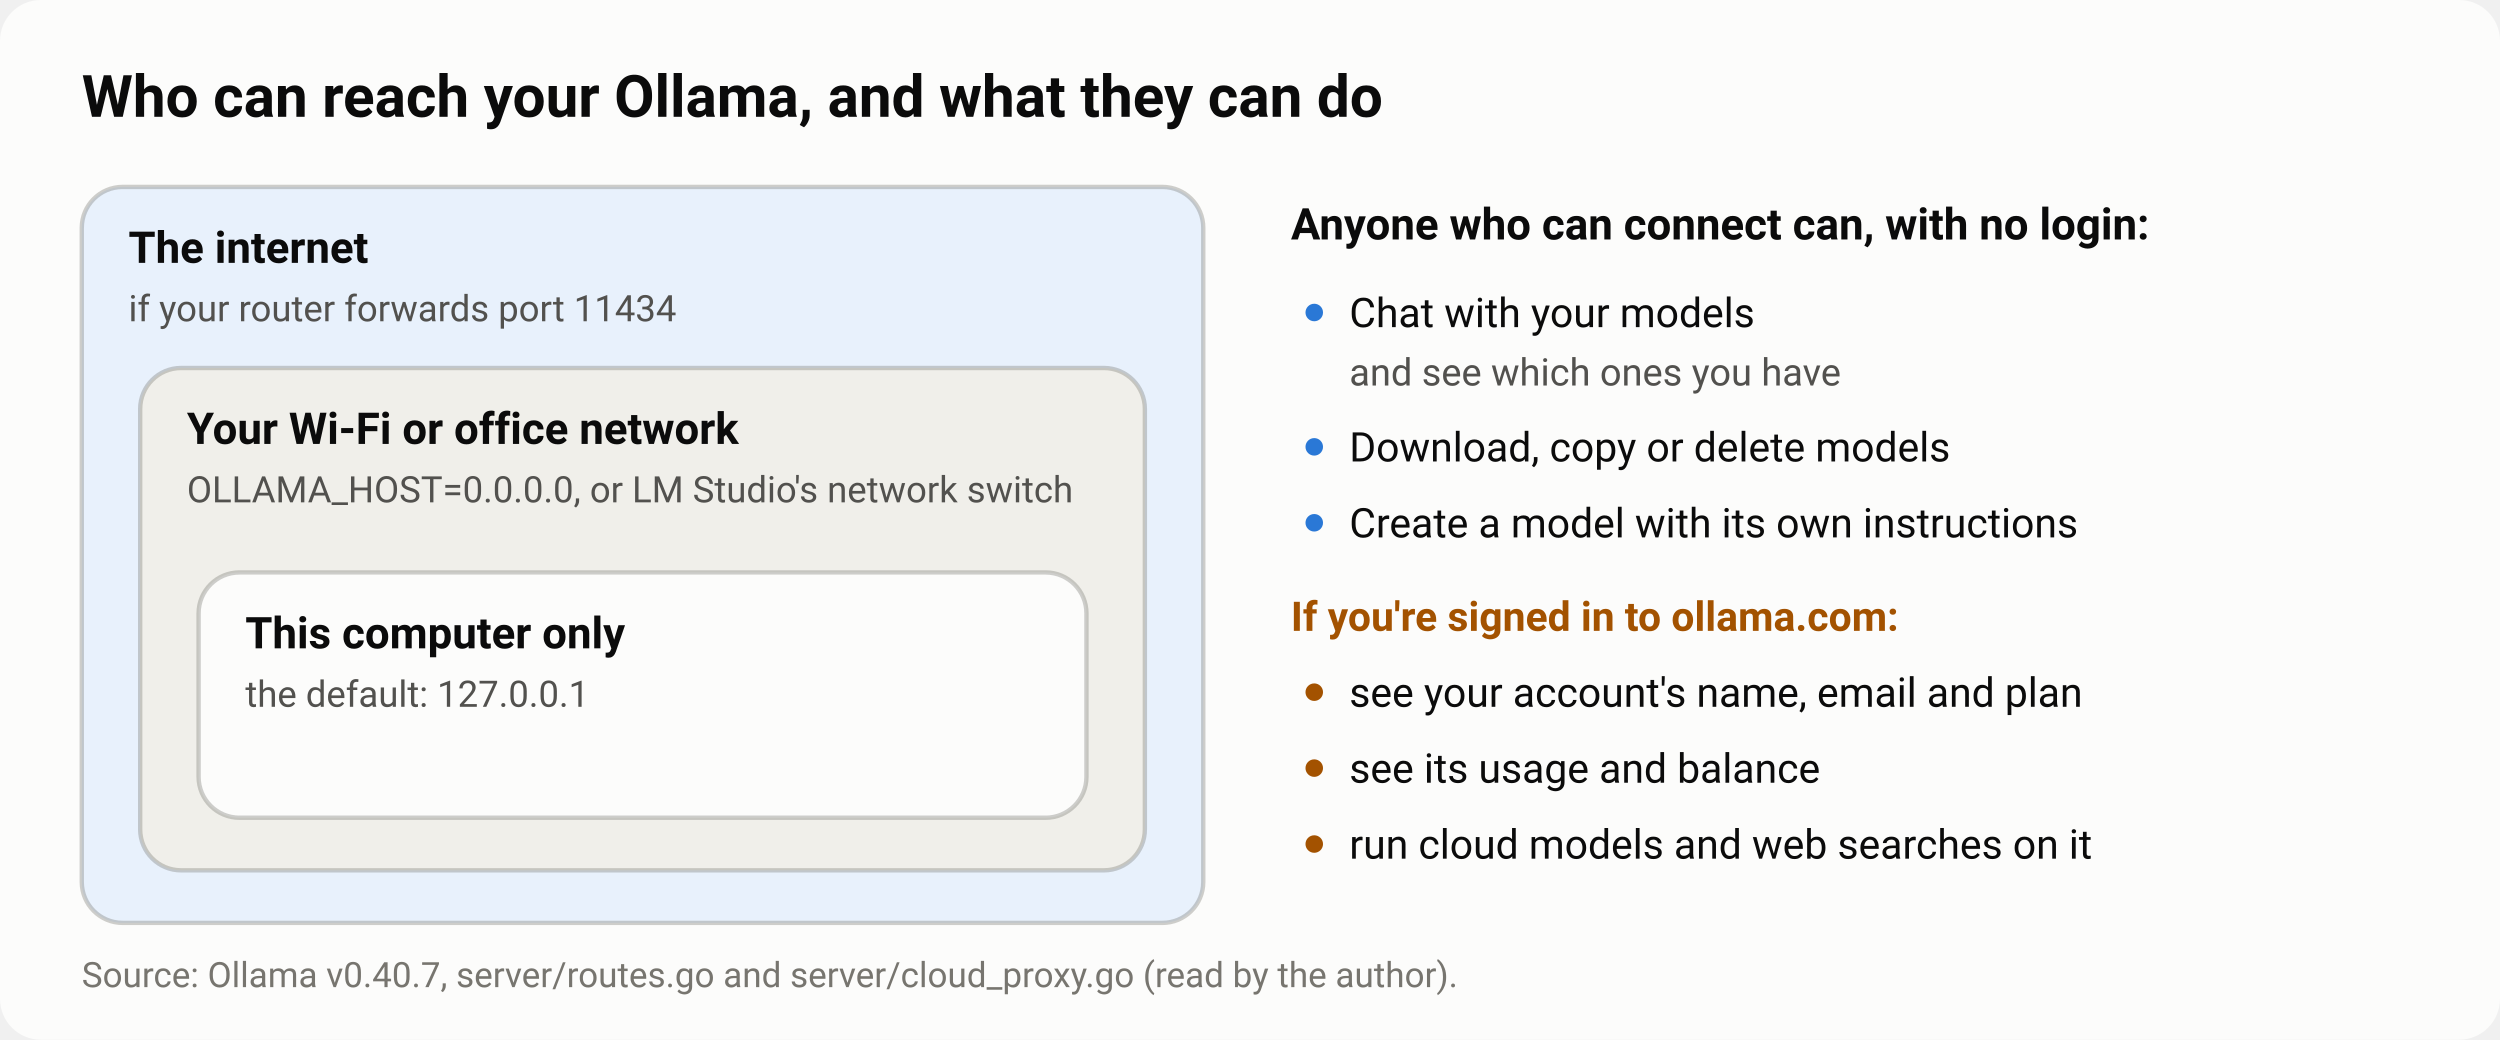
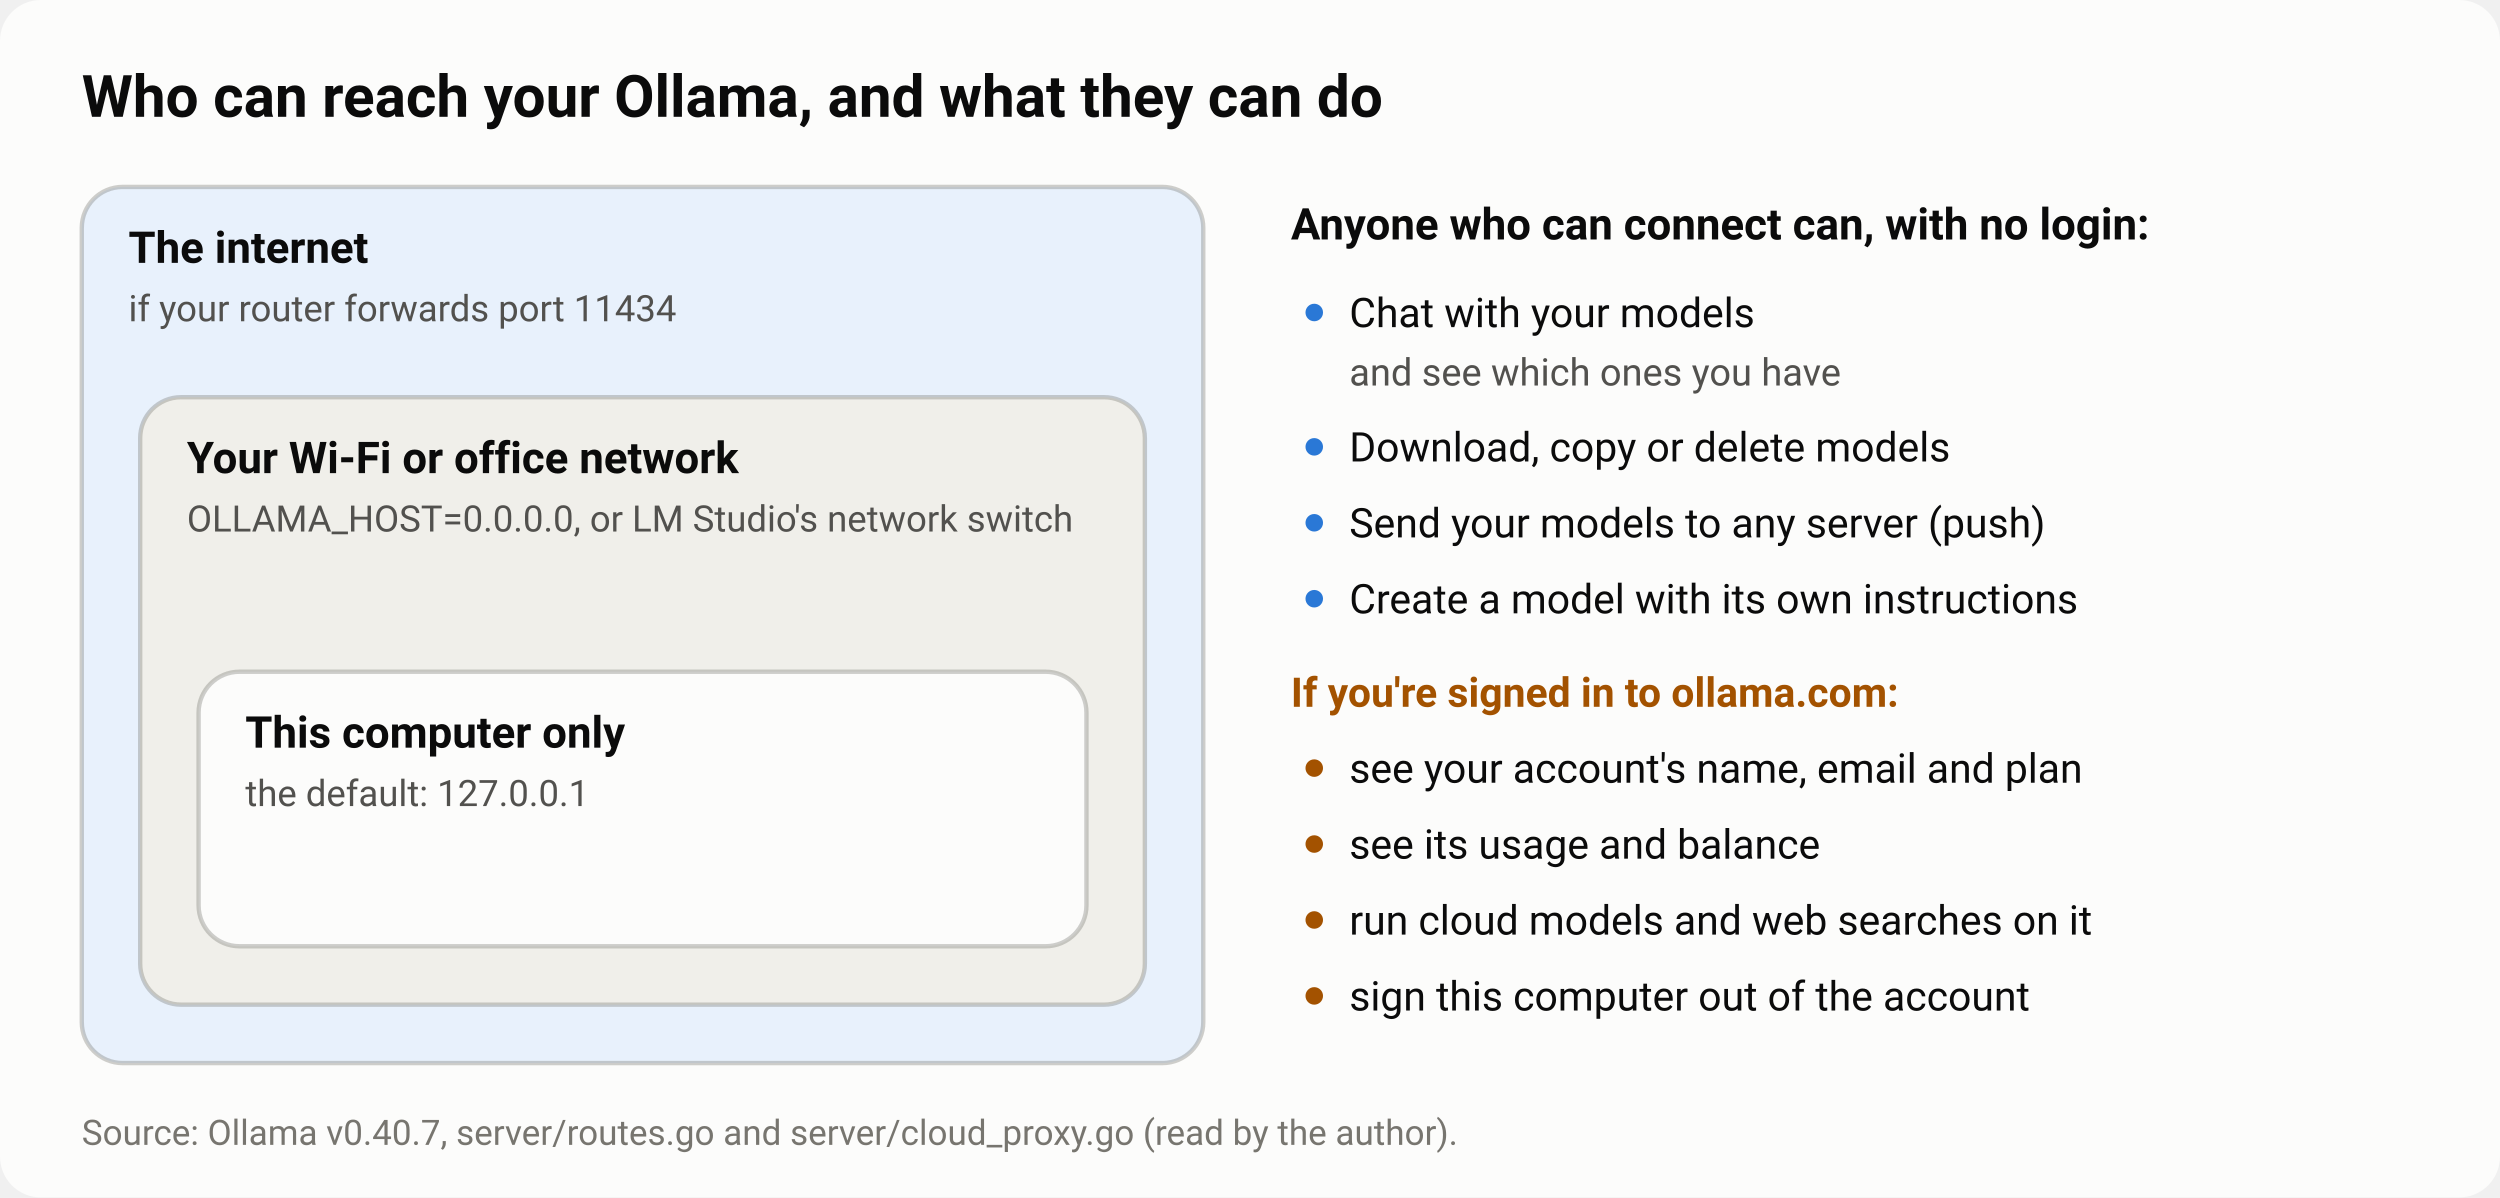
- <svg xmlns="http://www.w3.org/2000/svg" viewBox="0 0 856 356" width="856" height="356" role="img" aria-labelledby="t d">
+ <svg xmlns="http://www.w3.org/2000/svg" viewBox="0 0 856 410" width="856" height="410" role="img" aria-labelledby="t d">
  <style>
  .bg{fill:#fcfcfb} .card{fill:#f0efea} .ink{fill:#0b0b0b} .ink2{fill:#52514e} .mut{fill:#77756f}
  .acc{fill:#2a78d6} .accw{fill:#e8f1fc} .soft{fill:#86b6ef} .none{fill:#d6d4cc}
  .warn{fill:#a35200} .warnw{fill:#fdf1e3} .white{fill:#ffffff}
  .ln{stroke:#77756f;fill:none} .accl{stroke:#2a78d6;fill:none} .warnl{stroke:#a35200;fill:none} .rule{stroke:#e1e0d9}
  text{font-family:system-ui,-apple-system,"Segoe UI",Roboto,sans-serif}
  .mono{font-family:ui-monospace,Consolas,Menlo,monospace}
  @media (prefers-color-scheme: dark){
    .bg{fill:#1a1a19} .card{fill:#232321} .ink{fill:#f0efec} .ink2{fill:#c3c2b7} .mut{fill:#9a988f}
    .acc{fill:#3987e5} .accw{fill:#142338} .soft{fill:#184f95} .none{fill:#3a3936}
    .warn{fill:#ec9a5a} .warnw{fill:#2d1d0f}
    .ln{stroke:#9a988f} .accl{stroke:#6da7ec} .warnl{stroke:#ec9a5a} .rule{stroke:#2c2c2a}
  }
</style>
-   <rect class="bg" width="856" height="356" rx="14" />
+   <rect class="bg" width="856" height="410" rx="14" />
  <text x="28" y="40" class="ink" font-size="20" font-weight="700" text-anchor="start">Who can reach your Ollama, and what they can do</text>
-   <rect x="28" y="64" width="384" height="252" rx="14" class="accw" stroke-width="1.5" style="stroke:#77756f;stroke-opacity:.35" />
+   <rect x="28" y="64" width="384" height="300" rx="14" class="accw" stroke-width="1.5" style="stroke:#77756f;stroke-opacity:.35" />
  <text x="44" y="90" class="ink" font-size="15" font-weight="700" text-anchor="start">The internet</text>
  <text x="44" y="110" class="ink2" font-size="12.5" font-weight="400" text-anchor="start">if your router forwards port 11434</text>
-   <rect x="48" y="126" width="344" height="172" rx="14" class="card" stroke-width="1.5" style="stroke:#77756f;stroke-opacity:.35" />
-   <text x="64" y="152" class="ink" font-size="15" font-weight="700" text-anchor="start">Your Wi-Fi or office network</text>
-   <text x="64" y="172" class="ink2" font-size="12.5" font-weight="400" text-anchor="start">OLLAMA_HOST=0.0.0.0, or LM Studio's network switch</text>
-   <rect x="68" y="196" width="304" height="84" rx="14" class="bg" stroke-width="1.5" style="stroke:#77756f;stroke-opacity:.35" />
-   <text x="84" y="222" class="ink" font-size="15" font-weight="700" text-anchor="start">This computer only</text>
-   <text x="84" y="242" class="ink2" font-size="12.5" font-weight="400" text-anchor="start">the default: 127.0.0.1</text>
+   <rect x="48" y="136" width="344" height="208" rx="14" class="card" stroke-width="1.5" style="stroke:#77756f;stroke-opacity:.35" />
+   <text x="64" y="162" class="ink" font-size="15" font-weight="700" text-anchor="start">Your Wi-Fi or office network</text>
+   <text x="64" y="182" class="ink2" font-size="12.5" font-weight="400" text-anchor="start">OLLAMA_HOST=0.0.0.0, or LM Studio's network switch</text>
+   <rect x="68" y="230" width="304" height="94" rx="14" class="bg" stroke-width="1.5" style="stroke:#77756f;stroke-opacity:.35" />
+   <text x="84" y="256" class="ink" font-size="15" font-weight="700" text-anchor="start">This computer only</text>
+   <text x="84" y="276" class="ink2" font-size="12.5" font-weight="400" text-anchor="start">the default: 127.0.0.1</text>
  <text x="442" y="82" class="ink" font-size="15" font-weight="700" text-anchor="start">Anyone who can connect can, with no login:</text>
  <circle cx="450" cy="107" r="3" class="acc" />
  <text x="462" y="112" class="ink" font-size="14" font-weight="400" text-anchor="start">Chat with your models</text>
  <text x="462" y="132" class="ink2" font-size="13" font-weight="400" text-anchor="start">and see which ones you have</text>
  <circle cx="450" cy="153" r="3" class="acc" />
  <text x="462" y="158" class="ink" font-size="14" font-weight="400" text-anchor="start">Download, copy or delete models</text>
  <circle cx="450" cy="179" r="3" class="acc" />
-   <text x="462" y="184" class="ink" font-size="14" font-weight="400" text-anchor="start">Create a model with its own instructions</text>
-   <text x="442" y="216" class="warn" font-size="14" font-weight="700" text-anchor="start">If you're signed in to ollama.com:</text>
-   <circle cx="450" cy="237" r="3" class="warn" />
-   <text x="462" y="242" class="ink" font-size="14" font-weight="400" text-anchor="start">see your account's name, email and plan</text>
+   <text x="462" y="184" class="ink" font-size="14" font-weight="400" text-anchor="start">Send your models to any server (push)</text>
+   <circle cx="450" cy="205" r="3" class="acc" />
+   <text x="462" y="210" class="ink" font-size="14" font-weight="400" text-anchor="start">Create a model with its own instructions</text>
+   <text x="442" y="242" class="warn" font-size="14" font-weight="700" text-anchor="start">If you're signed in to ollama.com:</text>
  <circle cx="450" cy="263" r="3" class="warn" />
-   <text x="462" y="268" class="ink" font-size="14" font-weight="400" text-anchor="start">see its usage and balance</text>
+   <text x="462" y="268" class="ink" font-size="14" font-weight="400" text-anchor="start">see your account's name, email and plan</text>
  <circle cx="450" cy="289" r="3" class="warn" />
-   <text x="462" y="294" class="ink" font-size="14" font-weight="400" text-anchor="start">run cloud models and web searches on it</text>
-   <text x="28" y="338" class="mut" font-size="12" font-weight="400" text-anchor="start">Source: Ollama v0.40.7, server/routes.go and server/cloud_proxy.go (read by the author).</text>
+   <text x="462" y="294" class="ink" font-size="14" font-weight="400" text-anchor="start">see its usage and balance</text>
+   <circle cx="450" cy="315" r="3" class="warn" />
+   <text x="462" y="320" class="ink" font-size="14" font-weight="400" text-anchor="start">run cloud models and web searches on it</text>
+   <circle cx="450" cy="341" r="3" class="warn" />
+   <text x="462" y="346" class="ink" font-size="14" font-weight="400" text-anchor="start">sign this computer out of the account</text>
+   <text x="28" y="392" class="mut" font-size="12" font-weight="400" text-anchor="start">Source: Ollama v0.40.7, server/routes.go and server/cloud_proxy.go (read by the author).</text>
</svg>
